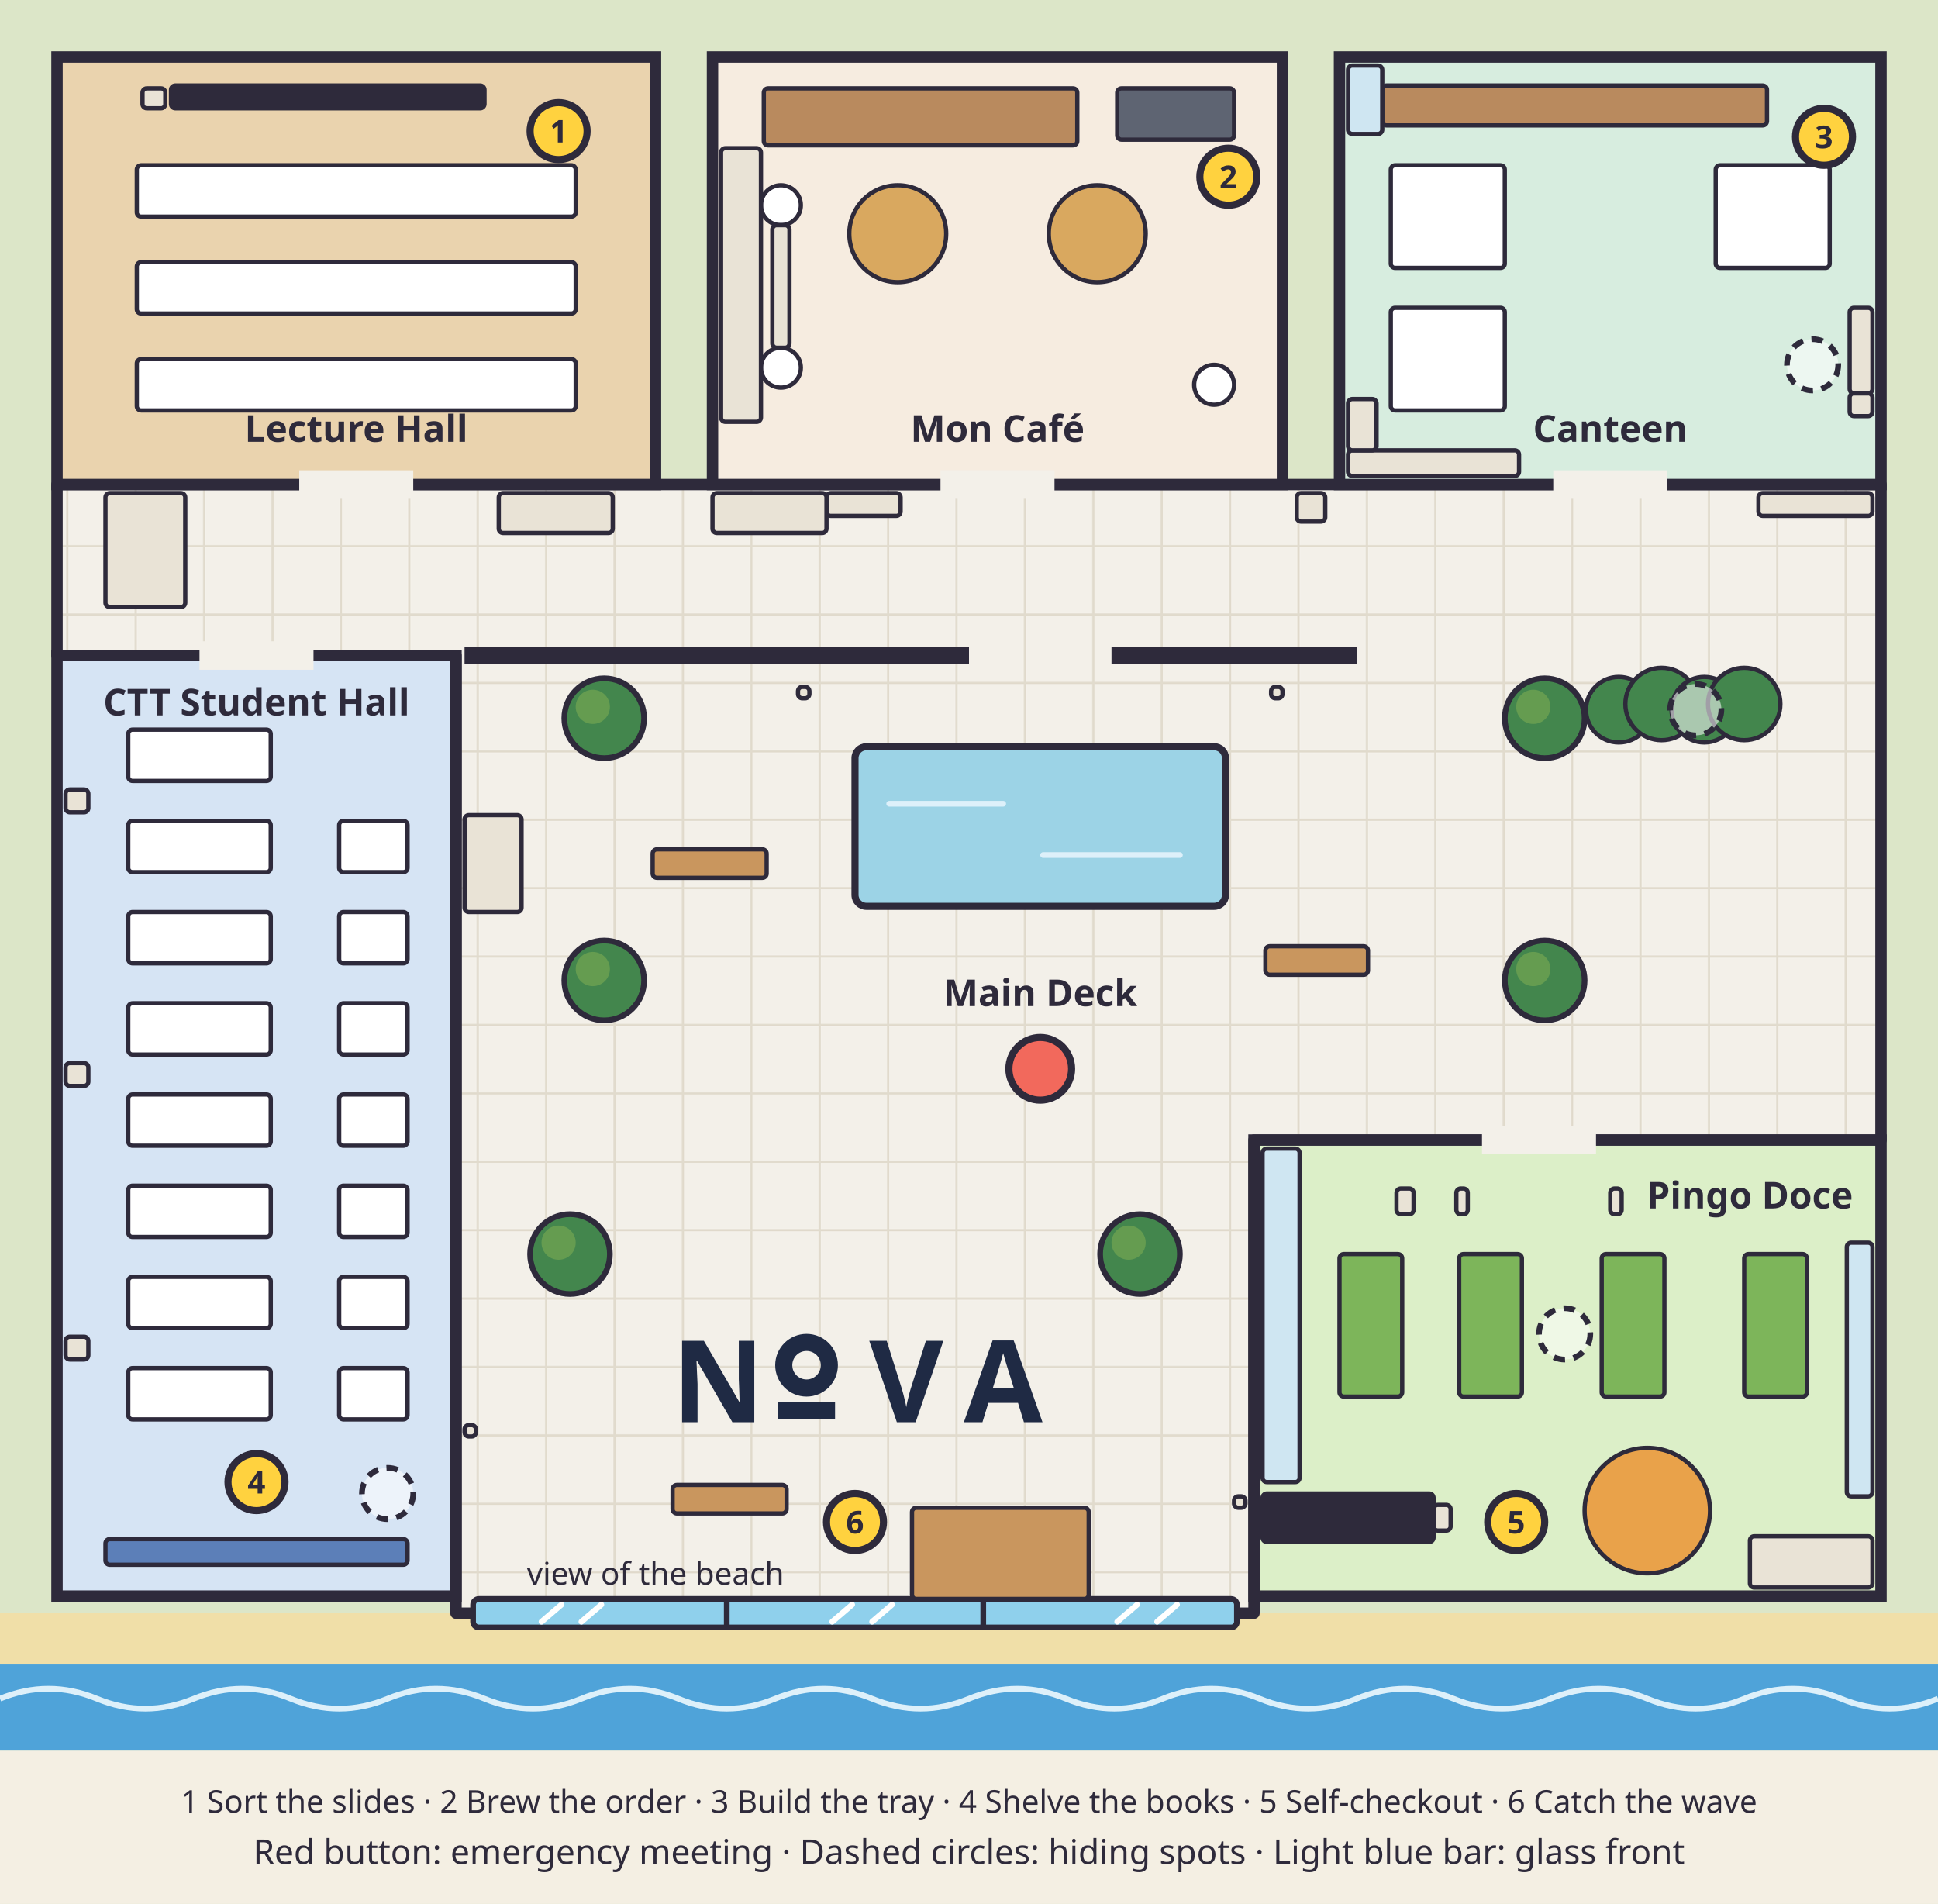
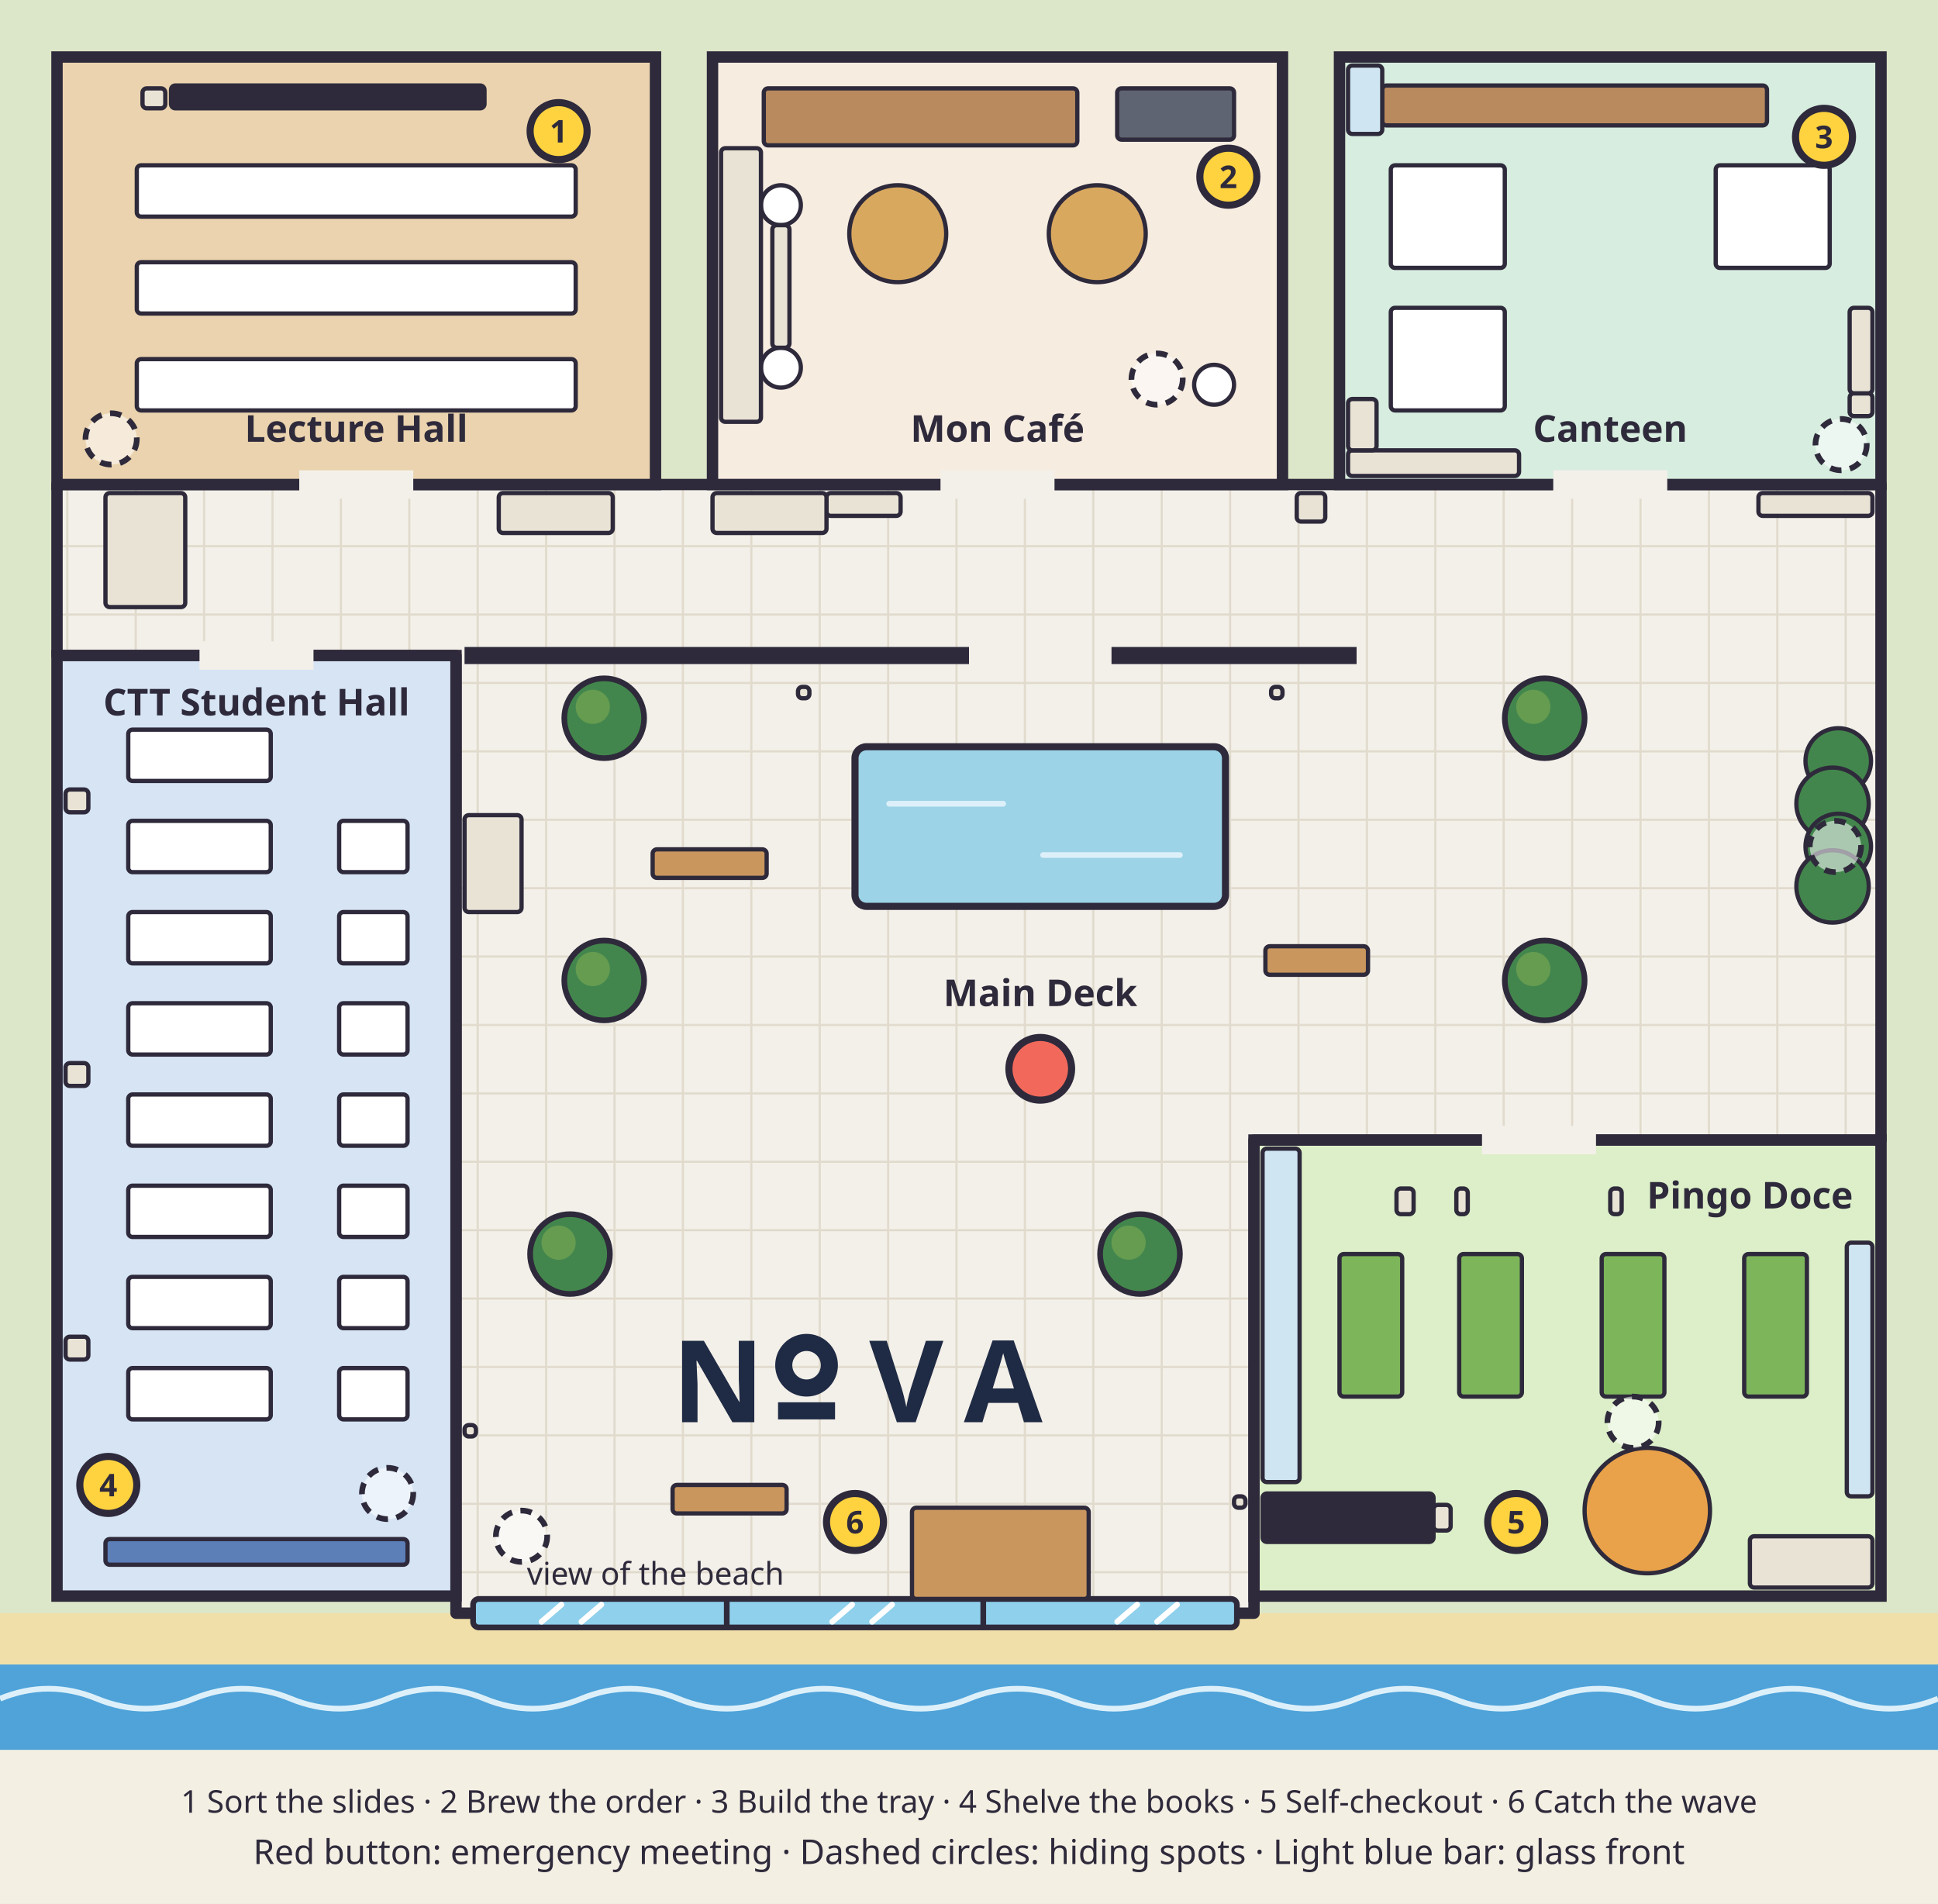
<svg xmlns="http://www.w3.org/2000/svg" viewBox="0 0 680 668" font-family="system-ui, sans-serif">
  <defs>
    <pattern id="paving" width="24" height="24" patternUnits="userSpaceOnUse">
      <rect width="24" height="24" fill="#F3F0E9" />
      <path d="M24 0V24H0" fill="none" stroke="#E1DBCD" stroke-width="1.5" />
    </pattern>
    <g id="tree">
      <circle r="14" fill="#43864D" stroke="#2E2A3B" stroke-width="2" />
      <circle cx="-4" cy="-4" r="6" fill="#659C50" />
    </g>
    <g id="col">
      <circle r="7" fill="#FFFFFF" stroke="#2E2A3B" stroke-width="2.5" />
    </g>
  </defs>
  <rect width="680" height="668" fill="#DCE6C8" />
  <rect x="0" y="566" width="680" height="18" fill="#F0DFA8" />
  <rect x="0" y="584" width="680" height="30" fill="#4FA3D9" />
  <path d="M0 596 q17 -7 34 0 t34 0 t34 0 t34 0 t34 0 t34 0 t34 0 t34 0 t34 0 t34 0 t34 0 t34 0 t34 0 t34 0 t34 0 t34 0 t34 0 t34 0 t34 0 t34 0" fill="none" stroke="#DDF0FA" stroke-width="2" />
  <rect x="0" y="614" width="680" height="54" fill="#F4EFE3" />
  <path d="M20 170 H660 V400 H440 V566 H160 V230 H20 Z" fill="url(#paving)" stroke="#2E2A3B" stroke-width="4" stroke-linejoin="round" />
  <rect x="300" y="262" width="130" height="56" rx="4" fill="#9CD3E6" stroke="#2E2A3B" stroke-width="2.5" />
  <path d="M312 282 h40 M366 300 h48" stroke="#DDF0FA" stroke-width="2" stroke-linecap="round" />
  <use href="#tree" x="212" y="252" />
  <use href="#tree" x="212" y="344" />
  <use href="#tree" x="542" y="252" />
  <use href="#tree" x="542" y="344" />
  <use href="#tree" x="200" y="440" />
  <use href="#tree" x="400" y="440" />
  <g fill="#1F2A44">
    <text x="252" y="499" text-anchor="middle" font-size="40" font-weight="900">N</text>
    <circle cx="283" cy="479" r="8" fill="none" stroke="#1F2A44" stroke-width="6" />
    <rect x="273" y="492" width="20" height="6" />
    <text x="318" y="499" text-anchor="middle" font-size="40" font-weight="900">V</text>
    <text x="352" y="499" text-anchor="middle" font-size="40" font-weight="900">A</text>
  </g>
  <text x="365" y="353" text-anchor="middle" font-size="13" font-weight="700" fill="#2E2A3B">Main Deck</text>
  <text x="230" y="556" text-anchor="middle" font-size="11" fill="#2E2A3B">view of the beach</text>
  <rect x="166" y="561" width="268" height="10" rx="2" fill="#8FD0EC" stroke="#2E2A3B" stroke-width="2" />
  <path d="M190 569 l7 -6 M204 569 l7 -6 M292 569 l7 -6 M306 569 l7 -6 M392 569 l7 -6 M406 569 l7 -6" stroke="#FFFFFF" stroke-width="2" stroke-linecap="round" />
  <path d="M255 561 v10 M345 561 v10" stroke="#2E2A3B" stroke-width="2" />
  <rect x="20" y="20" width="210" height="150" fill="#EAD3AE" stroke="#2E2A3B" stroke-width="4" />
  <rect x="250" y="20" width="200" height="150" fill="#F6ECE0" stroke="#2E2A3B" stroke-width="4" />
  <rect x="470" y="20" width="190" height="150" fill="#D7EDDF" stroke="#2E2A3B" stroke-width="4" />
  <rect x="20" y="230" width="140" height="330" fill="#D6E4F4" stroke="#2E2A3B" stroke-width="4" />
  <rect x="440" y="400" width="220" height="160" fill="#DCEFC8" stroke="#2E2A3B" stroke-width="4" />
  <rect x="163" y="227" width="177" height="6" fill="#2E2A3B" />
  <rect x="390" y="227" width="86" height="6" fill="#2E2A3B" />
  <g stroke="#2E2A3B" stroke-width="1.5">
    <rect x="60" y="30" width="110" height="8" rx="1.5" fill="#2E2A3B" />
    <rect x="50" y="31" width="8" height="7" rx="1.5" fill="#E9E3D6" />
    <rect x="48" y="58" width="154" height="18" rx="1.5" fill="#FFFFFF" />
    <rect x="48" y="92" width="154" height="18" rx="1.5" fill="#FFFFFF" />
    <rect x="48" y="126" width="154" height="18" rx="1.5" fill="#FFFFFF" />
    <rect x="268" y="31" width="110" height="20" rx="1.5" fill="#B98A5E" />
    <rect x="392" y="31" width="41" height="18" rx="1.5" fill="#5E6472" />
    <circle cx="274" cy="72" r="7" fill="#FFFFFF" />
    <circle cx="274" cy="129" r="7" fill="#FFFFFF" />
    <circle cx="426" cy="135" r="7" fill="#FFFFFF" />
    <circle cx="315" cy="82" r="17" fill="#D9A85F" />
    <circle cx="385" cy="82" r="17" fill="#D9A85F" />
    <rect x="253" y="52" width="14" height="96" rx="1.5" fill="#E9E3D6" />
    <rect x="271" y="79" width="6" height="43" rx="1.5" fill="#E9E3D6" />
    <rect x="485" y="30" width="135" height="14" rx="1.5" fill="#B98A5E" />
    <rect x="488" y="58" width="40" height="36" rx="1.5" fill="#FFFFFF" />
    <rect x="602" y="58" width="40" height="36" rx="1.5" fill="#FFFFFF" />
    <rect x="488" y="108" width="40" height="36" rx="1.5" fill="#FFFFFF" />
    <rect x="473" y="158" width="60" height="9" rx="1.5" fill="#E9E3D6" />
    <rect x="473" y="23" width="12" height="24" rx="1.5" fill="#CFE6F2" />
    <rect x="649" y="138" width="8" height="8" rx="1.5" fill="#E9E3D6" />
    <rect x="649" y="108" width="8" height="30" rx="1.5" fill="#E9E3D6" />
    <rect x="473" y="140" width="10" height="18" rx="1.5" fill="#E9E3D6" />
    <rect x="45" y="256" width="50" height="18" rx="1.5" fill="#FFFFFF" />
    <rect x="45" y="288" width="50" height="18" rx="1.5" fill="#FFFFFF" />
    <rect x="45" y="320" width="50" height="18" rx="1.5" fill="#FFFFFF" />
    <rect x="45" y="352" width="50" height="18" rx="1.5" fill="#FFFFFF" />
    <rect x="45" y="384" width="50" height="18" rx="1.5" fill="#FFFFFF" />
    <rect x="45" y="416" width="50" height="18" rx="1.5" fill="#FFFFFF" />
    <rect x="45" y="448" width="50" height="18" rx="1.5" fill="#FFFFFF" />
    <rect x="45" y="480" width="50" height="18" rx="1.5" fill="#FFFFFF" />
    <rect x="37" y="540" width="106" height="9" rx="1.5" fill="#5C7FB8" />
    <rect x="119" y="288" width="24" height="18" rx="1.5" fill="#FFFFFF" />
    <rect x="119" y="320" width="24" height="18" rx="1.5" fill="#FFFFFF" />
    <rect x="119" y="352" width="24" height="18" rx="1.5" fill="#FFFFFF" />
    <rect x="119" y="384" width="24" height="18" rx="1.5" fill="#FFFFFF" />
    <rect x="119" y="416" width="24" height="18" rx="1.5" fill="#FFFFFF" />
    <rect x="119" y="448" width="24" height="18" rx="1.5" fill="#FFFFFF" />
    <rect x="119" y="480" width="24" height="18" rx="1.5" fill="#FFFFFF" />
    <rect x="23" y="277" width="8" height="8" rx="1.5" fill="#E9E3D6" />
    <rect x="23" y="373" width="8" height="8" rx="1.5" fill="#E9E3D6" />
    <rect x="23" y="469" width="8" height="8" rx="1.5" fill="#E9E3D6" />
    <rect x="470" y="440" width="22" height="50" rx="1.5" fill="#7DB55A" />
    <rect x="512" y="440" width="22" height="50" rx="1.5" fill="#7DB55A" />
    <rect x="562" y="440" width="22" height="50" rx="1.5" fill="#7DB55A" />
    <rect x="612" y="440" width="22" height="50" rx="1.5" fill="#7DB55A" />
    <rect x="443" y="524" width="60" height="17" rx="1.5" fill="#2E2A3B" />
    <rect x="511" y="417" width="4" height="9" rx="1.5" fill="#E9E3D6" />
    <rect x="565" y="417" width="4" height="9" rx="1.5" fill="#E9E3D6" />
    <rect x="443" y="403" width="13" height="117" rx="1.5" fill="#CFE6F2" />
    <rect x="648" y="436" width="9" height="89" rx="1.5" fill="#CFE6F2" />
    <circle cx="578" cy="530" r="22" fill="#E9A24A" />
    <rect x="614" y="539" width="43" height="18" rx="1.5" fill="#E9E3D6" />
    <rect x="490" y="417" width="6" height="9" rx="1.5" fill="#E9E3D6" />
    <rect x="503" y="528" width="6" height="9" rx="1.5" fill="#E9E3D6" />
    <rect x="37" y="173" width="28" height="40" rx="1.5" fill="#E9E3D6" />
    <rect x="175" y="173" width="40" height="14" rx="1.5" fill="#E9E3D6" />
    <rect x="290" y="173" width="26" height="8" rx="1.5" fill="#E9E3D6" />
    <rect x="250" y="173" width="40" height="14" rx="1.5" fill="#E9E3D6" />
    <rect x="455" y="173" width="10" height="10" rx="1.5" fill="#E9E3D6" />
    <rect x="617" y="173" width="40" height="8" rx="1.5" fill="#E9E3D6" />
    <rect x="229" y="298" width="40" height="10" rx="1.5" fill="#C9965E" />
    <rect x="444" y="332" width="36" height="10" rx="1.5" fill="#C9965E" />
    <rect x="236" y="521" width="40" height="10" rx="1.5" fill="#C9965E" />
    <rect x="280" y="241" width="4" height="4" rx="1.5" fill="#E9E3D6" />
    <rect x="446" y="241" width="4" height="4" rx="1.5" fill="#E9E3D6" />
    <rect x="163" y="500" width="4" height="4" rx="1.5" fill="#E9E3D6" />
    <rect x="433" y="525" width="4" height="4" rx="1.5" fill="#E9E3D6" />
    <rect x="163" y="286" width="20" height="34" rx="1.5" fill="#E9E3D6" />
    <rect x="320" y="529" width="62" height="32" rx="1.5" fill="#C9965E" />
  </g>
  <text x="125" y="155" text-anchor="middle" font-size="13" font-weight="700" fill="#2E2A3B">Lecture Hall</text>
  <text x="350" y="155" text-anchor="middle" font-size="13" font-weight="700" fill="#2E2A3B">Mon Café</text>
  <text x="565" y="155" text-anchor="middle" font-size="13" font-weight="700" fill="#2E2A3B">Canteen</text>
  <text x="90" y="251" text-anchor="middle" font-size="13" font-weight="700" fill="#2E2A3B">CTT Student Hall</text>
  <text x="614" y="424" text-anchor="middle" font-size="13" font-weight="700" fill="#2E2A3B">Pingo Doce</text>
  <g fill="#F3F0E9">
    <rect x="105" y="165" width="40" height="10" />
    <rect x="330" y="165" width="40" height="10" />
    <rect x="545" y="165" width="40" height="10" />
    <rect x="70" y="225" width="40" height="10" />
    <rect x="520" y="395" width="40" height="10" />
  </g>
  <g fill="#43864D" stroke="#2E2A3B" stroke-width="1.5">
-     <circle cx="568" cy="249" r="11.5" />
-     <circle cx="583" cy="247" r="12.7" />
-     <circle cx="598" cy="249" r="11.5" />
-     <circle cx="612" cy="247" r="12.7" />
+     <circle cx="645" cy="267" r="11.5" />
+     <circle cx="643" cy="282" r="12.7" />
+     <circle cx="645" cy="297" r="11.5" />
+     <circle cx="643" cy="311" r="12.7" />
  </g>
  <g fill="#FFFFFF" fill-opacity="0.55" stroke="#2E2A3B" stroke-width="2" stroke-dasharray="4 3">
-     <circle cx="595" cy="249" r="9" />
-     <circle cx="549" cy="468" r="9" />
+     <circle cx="644" cy="297" r="9" />
+     <circle cx="573" cy="499" r="9" />
    <circle cx="136" cy="524" r="9" />
-     <circle cx="636" cy="128" r="9" />
+     <circle cx="646" cy="156" r="9" />
+     <circle cx="406" cy="133" r="9" />
+     <circle cx="39" cy="154" r="9" />
+     <circle cx="183" cy="539" r="9" />
  </g>
  <circle cx="365" cy="375" r="11" fill="#F2695C" stroke="#2E2A3B" stroke-width="2.5" />
  <g font-size="11" font-weight="700" fill="#2E2A3B" text-anchor="middle">
    <circle cx="196" cy="46" r="10" fill="#FFD23F" stroke="#2E2A3B" stroke-width="2.5" />
    <text x="196" y="50">1</text>
    <circle cx="431" cy="62" r="10" fill="#FFD23F" stroke="#2E2A3B" stroke-width="2.5" />
    <text x="431" y="66">2</text>
    <circle cx="640" cy="48" r="10" fill="#FFD23F" stroke="#2E2A3B" stroke-width="2.5" />
    <text x="640" y="52">3</text>
-     <circle cx="90" cy="520" r="10" fill="#FFD23F" stroke="#2E2A3B" stroke-width="2.5" />
-     <text x="90" y="524">4</text>
+     <circle cx="38" cy="521" r="10" fill="#FFD23F" stroke="#2E2A3B" stroke-width="2.5" />
+     <text x="38" y="525">4</text>
    <circle cx="532" cy="534" r="10" fill="#FFD23F" stroke="#2E2A3B" stroke-width="2.5" />
    <text x="532" y="538">5</text>
    <circle cx="300" cy="534" r="10" fill="#FFD23F" stroke="#2E2A3B" stroke-width="2.5" />
    <text x="300" y="538">6</text>
  </g>
  <text x="340" y="636" text-anchor="middle" font-size="11" fill="#2E2A3B">1 Sort the slides · 2 Brew the order · 3 Build the tray · 4 Shelve the books · 5 Self-checkout · 6 Catch the wave</text>
  <text x="340" y="654" text-anchor="middle" font-size="12" fill="#2E2A3B">Red button: emergency meeting · Dashed circles: hiding spots · Light blue bar: glass front</text>
</svg>
